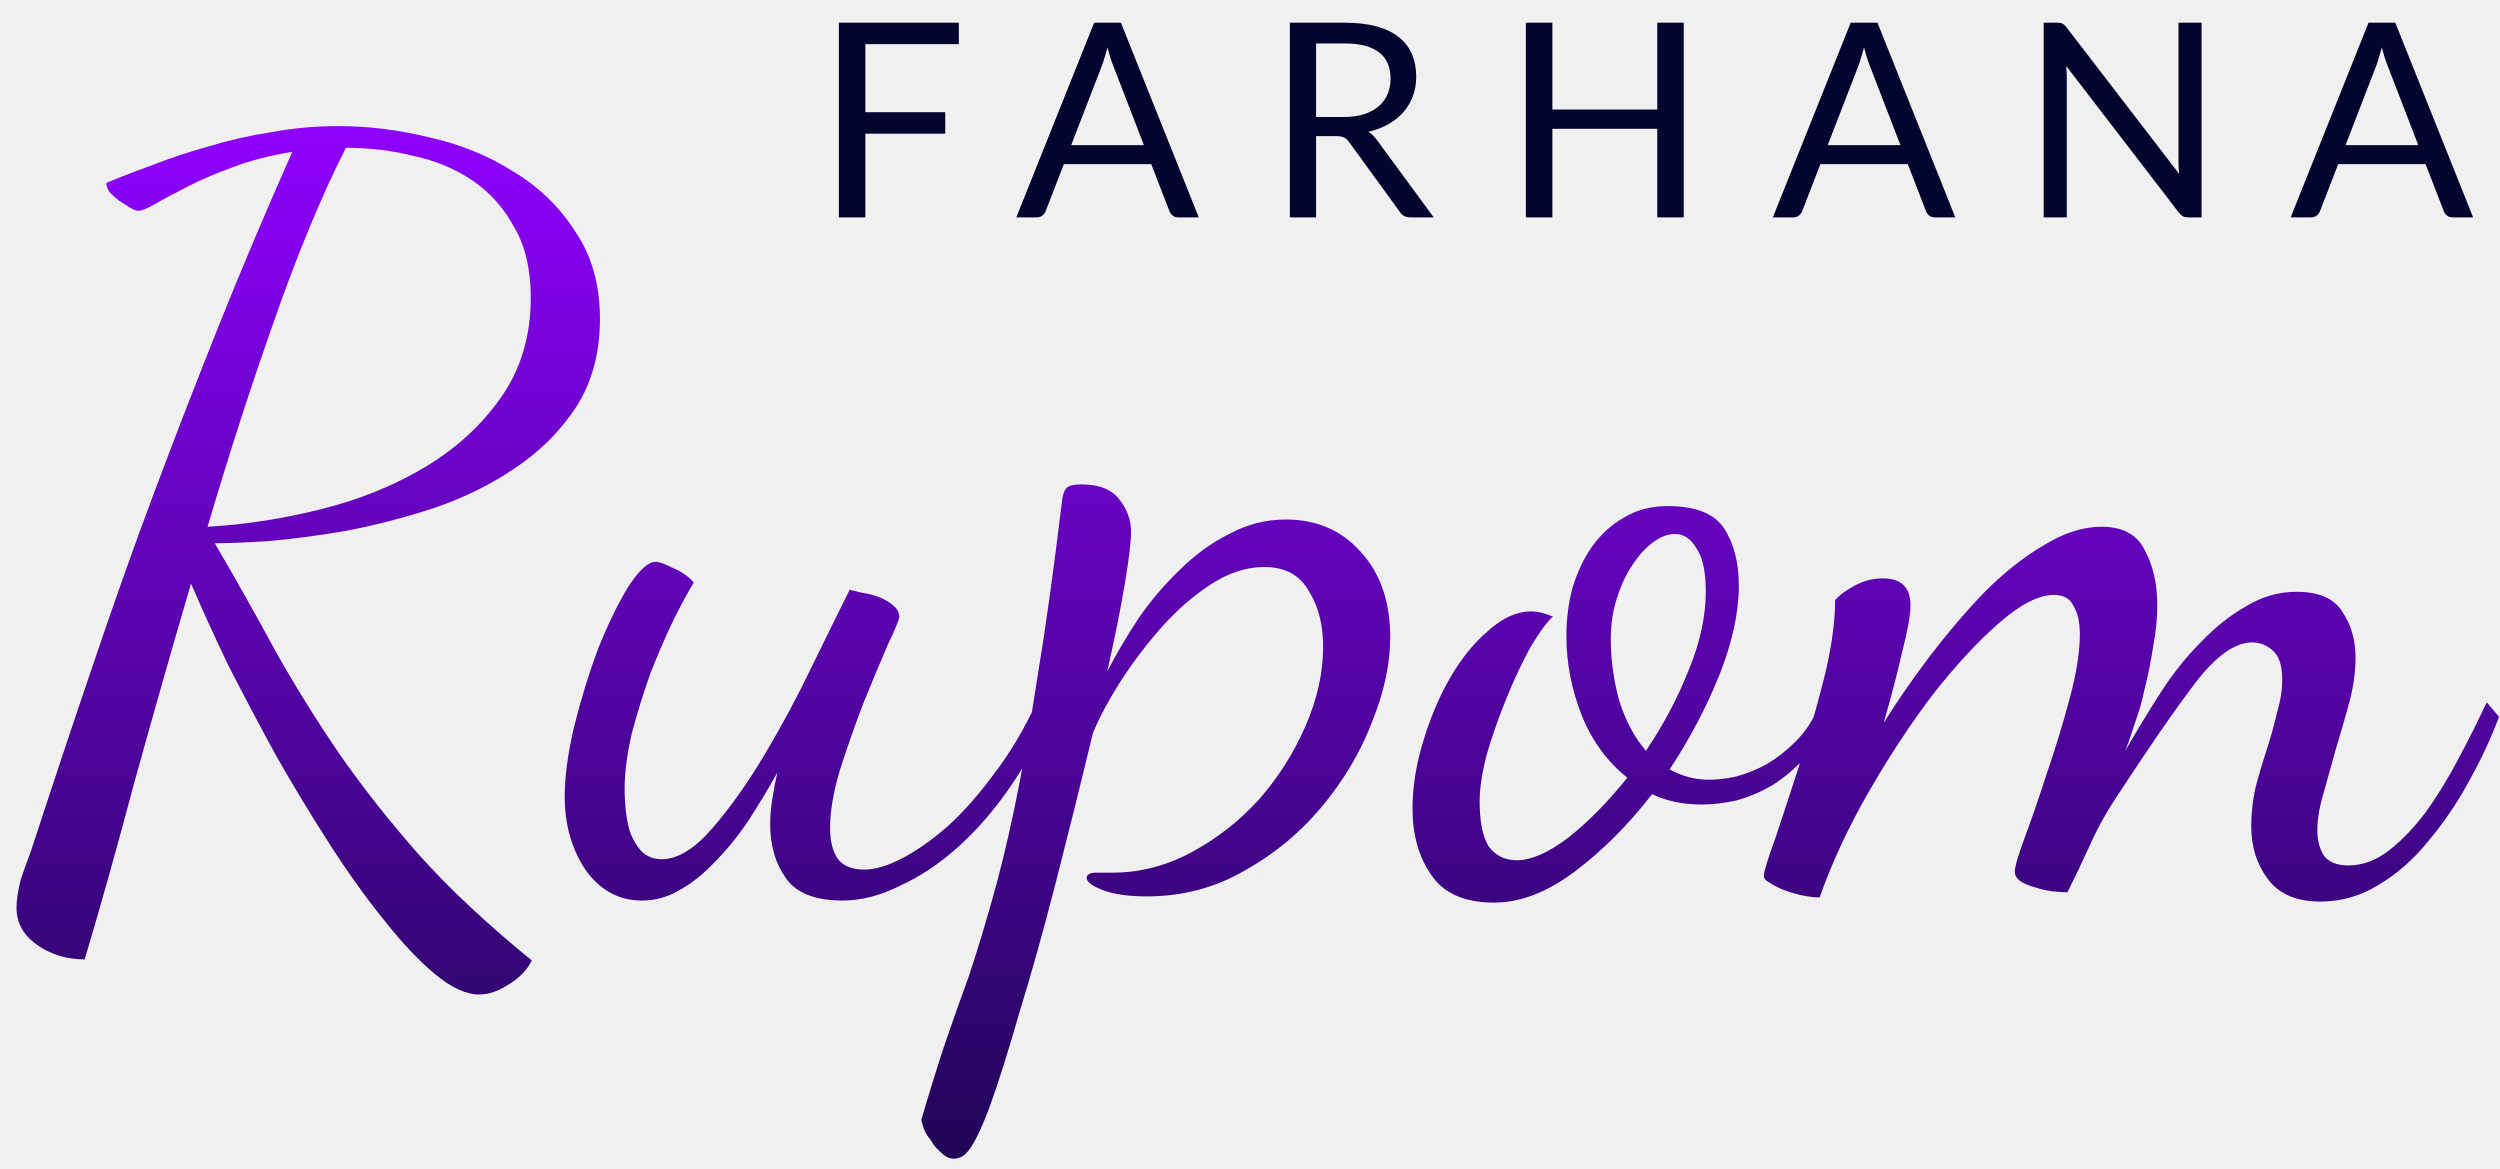
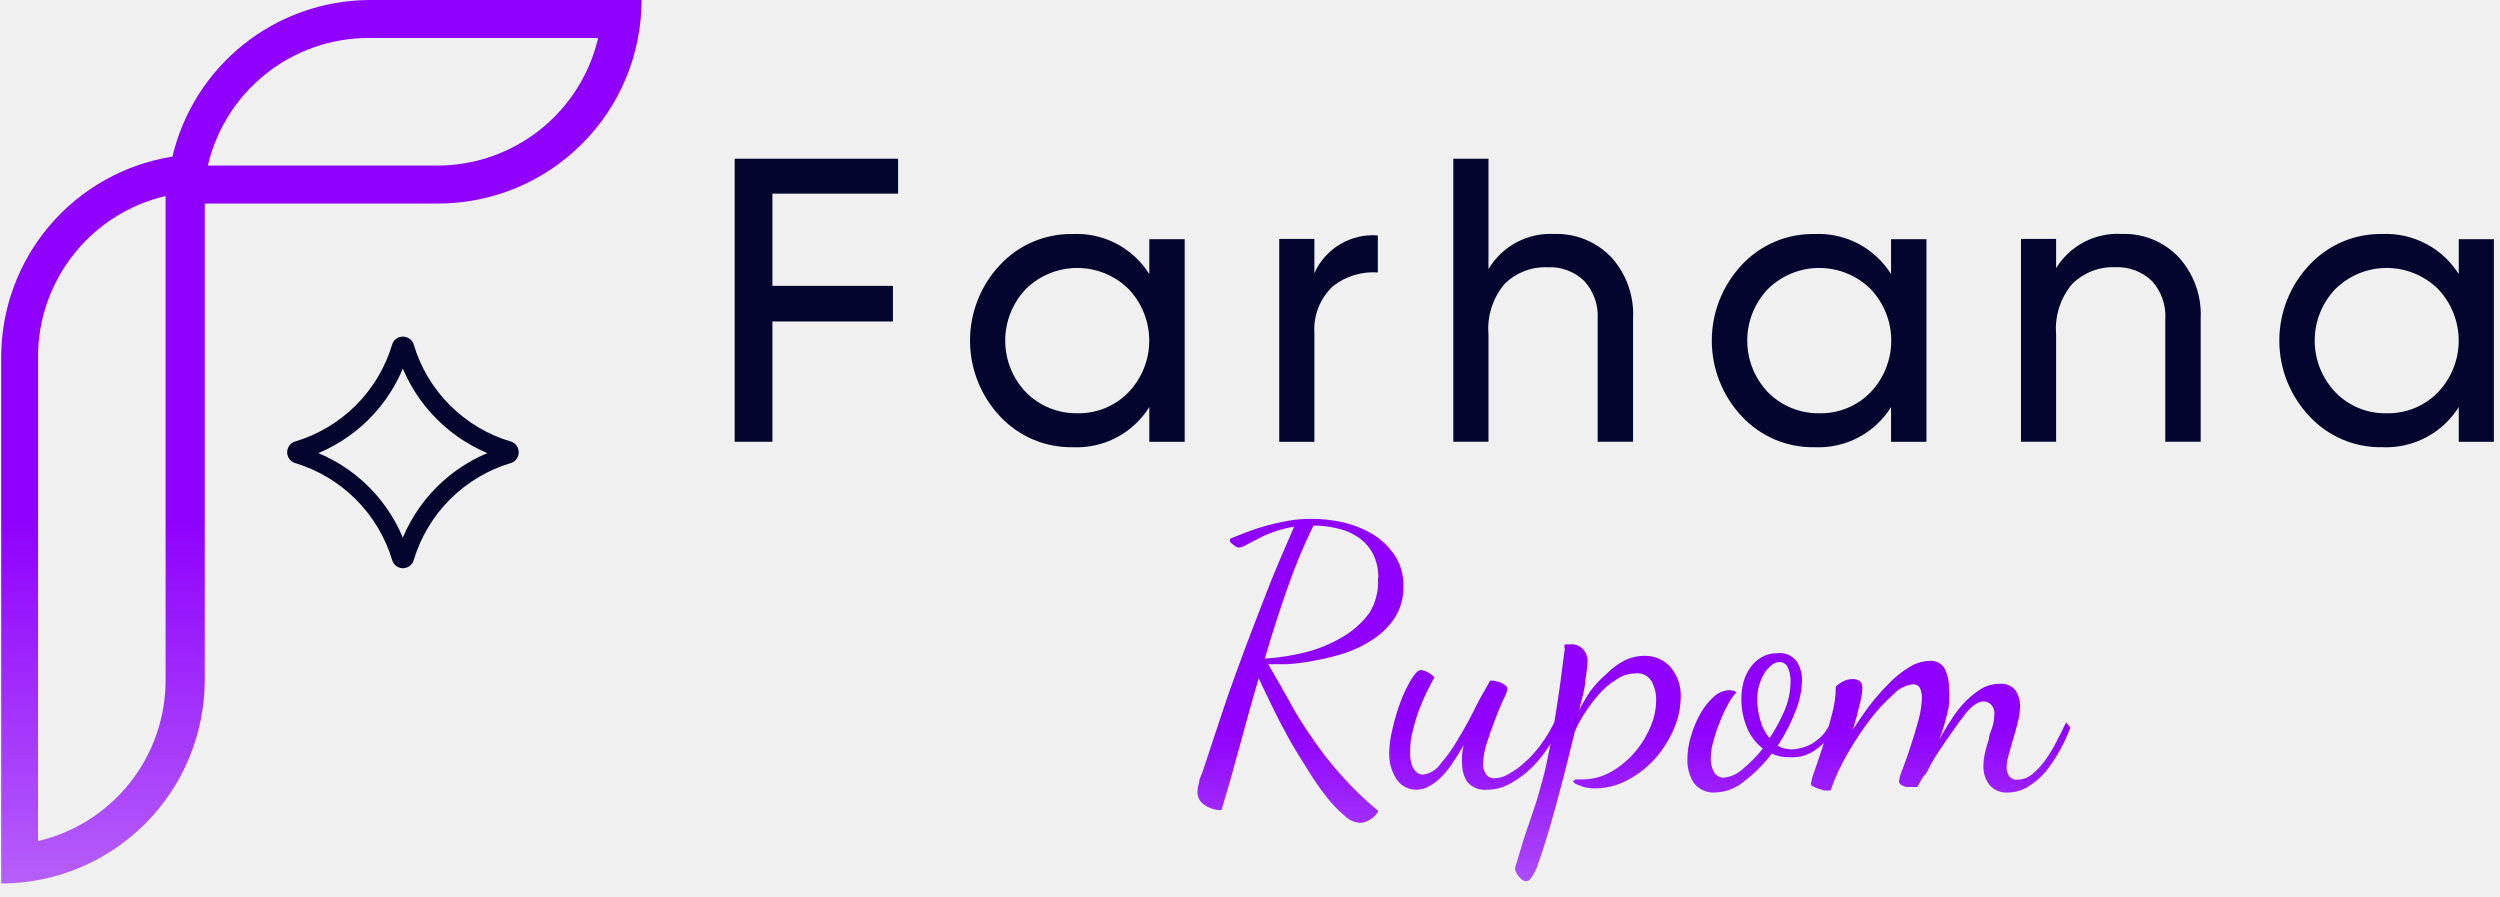
- <svg xmlns="http://www.w3.org/2000/svg" width="92" height="43" viewBox="0 0 92 43" fill="none">
-   <path d="M19.57 35.344C19.418 35.673 19.139 35.965 18.734 36.218C18.354 36.471 17.987 36.598 17.632 36.598C17.151 36.598 16.606 36.345 15.998 35.838C15.415 35.357 14.795 34.698 14.136 33.862C13.477 33.051 12.806 32.114 12.122 31.05C11.438 29.986 10.779 28.897 10.146 27.782C9.538 26.667 8.955 25.565 8.398 24.476C7.866 23.361 7.41 22.361 7.03 21.474C6.295 23.982 5.599 26.427 4.94 28.808C4.307 31.189 3.699 33.355 3.116 35.306C2.457 35.306 1.875 35.129 1.368 34.774C0.861 34.419 0.608 33.963 0.608 33.406C0.608 33.127 0.659 32.785 0.76 32.38C0.887 32 1.013 31.645 1.14 31.316C1.951 28.833 2.723 26.515 3.458 24.362C4.193 22.183 4.94 20.081 5.7 18.054C6.46 16.027 7.245 14.001 8.056 11.974C8.867 9.947 9.766 7.819 10.754 5.59C9.943 5.717 9.209 5.907 8.55 6.16C7.917 6.388 7.359 6.629 6.878 6.882C6.422 7.11 6.042 7.313 5.738 7.49C5.434 7.667 5.219 7.756 5.092 7.756C5.016 7.756 4.915 7.718 4.788 7.642C4.661 7.566 4.522 7.477 4.37 7.376C4.243 7.275 4.129 7.173 4.028 7.072C3.952 6.945 3.914 6.831 3.914 6.73C4.395 6.527 4.953 6.312 5.586 6.084C6.219 5.831 6.903 5.603 7.638 5.4C8.373 5.172 9.145 4.995 9.956 4.868C10.767 4.716 11.603 4.64 12.464 4.64C13.553 4.64 14.668 4.779 15.808 5.058C16.948 5.311 17.974 5.729 18.886 6.312C19.823 6.869 20.583 7.604 21.166 8.516C21.774 9.403 22.078 10.479 22.078 11.746C22.078 12.987 21.787 14.064 21.204 14.976C20.621 15.863 19.874 16.61 18.962 17.218C18.075 17.826 17.075 18.32 15.96 18.7C14.871 19.055 13.794 19.333 12.73 19.536C11.691 19.713 10.729 19.84 9.842 19.916C8.981 19.967 8.335 19.992 7.904 19.992C8.689 21.335 9.424 22.639 10.108 23.906C10.817 25.173 11.603 26.439 12.464 27.706C13.325 28.947 14.313 30.201 15.428 31.468C16.568 32.735 17.949 34.027 19.57 35.344ZM19.532 10.948C19.532 9.909 19.329 9.048 18.924 8.364C18.544 7.655 18.037 7.085 17.404 6.654C16.771 6.223 16.049 5.919 15.238 5.742C14.427 5.539 13.591 5.438 12.73 5.438C11.843 7.186 10.969 9.289 10.108 11.746C9.247 14.178 8.423 16.724 7.638 19.384C9.006 19.308 10.399 19.093 11.818 18.738C13.237 18.383 14.516 17.864 15.656 17.18C16.796 16.496 17.721 15.647 18.43 14.634C19.165 13.595 19.532 12.367 19.532 10.948ZM31.269 21.702C31.371 21.727 31.523 21.765 31.725 21.816C31.928 21.841 32.131 21.892 32.333 21.968C32.536 22.044 32.713 22.145 32.865 22.272C33.017 22.399 33.093 22.538 33.093 22.69C33.093 22.791 32.954 23.133 32.675 23.716C32.422 24.299 32.131 24.995 31.801 25.806C31.497 26.591 31.206 27.415 30.927 28.276C30.674 29.112 30.547 29.847 30.547 30.48C30.547 30.936 30.636 31.303 30.813 31.582C31.016 31.861 31.345 32 31.801 32C32.207 32 32.675 31.861 33.207 31.582C33.739 31.303 34.297 30.911 34.879 30.404C35.462 29.872 36.032 29.226 36.589 28.466C37.172 27.706 37.691 26.832 38.147 25.844L38.641 26.186C38.236 27.225 37.729 28.175 37.121 29.036C36.539 29.872 35.905 30.594 35.221 31.202C34.537 31.81 33.828 32.279 33.093 32.608C32.384 32.963 31.687 33.14 31.003 33.14C29.99 33.14 29.293 32.861 28.913 32.304C28.533 31.772 28.343 31.113 28.343 30.328C28.343 30.024 28.369 29.72 28.419 29.416C28.47 29.087 28.533 28.757 28.609 28.428C28.255 29.061 27.887 29.669 27.507 30.252C27.127 30.809 26.722 31.303 26.291 31.734C25.886 32.165 25.455 32.507 24.999 32.76C24.569 33.013 24.113 33.14 23.631 33.14C22.77 33.14 22.073 32.76 21.541 32C21.035 31.24 20.781 30.341 20.781 29.302C20.781 28.593 20.895 27.744 21.123 26.756C21.377 25.743 21.668 24.793 21.997 23.906C22.352 23.019 22.719 22.259 23.099 21.626C23.505 20.993 23.847 20.676 24.125 20.676C24.252 20.676 24.467 20.752 24.771 20.904C25.075 21.031 25.329 21.208 25.531 21.436C25.329 21.765 25.075 22.234 24.771 22.842C24.493 23.425 24.214 24.071 23.935 24.78C23.682 25.489 23.454 26.224 23.251 26.984C23.074 27.744 22.985 28.441 22.985 29.074C22.985 29.226 22.998 29.454 23.023 29.758C23.049 30.037 23.099 30.315 23.175 30.594C23.277 30.873 23.416 31.113 23.593 31.316C23.796 31.519 24.049 31.62 24.353 31.62C24.936 31.62 25.557 31.24 26.215 30.48C26.874 29.72 27.52 28.808 28.153 27.744C28.787 26.68 29.369 25.591 29.901 24.476C30.459 23.336 30.915 22.411 31.269 21.702ZM42.193 32.988C41.534 32.988 41.002 32.912 40.596 32.76C40.191 32.608 39.989 32.456 39.989 32.304C39.989 32.203 40.077 32.139 40.255 32.114C40.432 32.114 40.66 32.114 40.938 32.114C41.952 32.114 42.927 31.861 43.864 31.354C44.802 30.847 45.625 30.201 46.334 29.416C47.044 28.605 47.614 27.706 48.044 26.718C48.475 25.73 48.691 24.755 48.691 23.792C48.691 22.981 48.513 22.297 48.158 21.74C47.829 21.157 47.285 20.866 46.525 20.866C45.866 20.866 45.207 21.081 44.548 21.512C43.89 21.943 43.282 22.475 42.724 23.108C42.167 23.741 41.66 24.413 41.205 25.122C40.774 25.806 40.444 26.427 40.217 26.984C39.761 28.884 39.304 30.721 38.849 32.494C38.392 34.267 37.949 35.851 37.519 37.244C37.113 38.663 36.746 39.828 36.416 40.74C36.062 41.677 35.77 42.247 35.542 42.45C35.416 42.577 35.264 42.64 35.087 42.64C34.934 42.64 34.782 42.564 34.63 42.412C34.478 42.285 34.352 42.133 34.251 41.956C34.124 41.804 34.035 41.652 33.984 41.5C33.934 41.348 33.908 41.247 33.908 41.196C34.212 40.157 34.504 39.22 34.782 38.384C35.061 37.573 35.352 36.75 35.657 35.914C35.935 35.078 36.214 34.166 36.492 33.178C36.771 32.215 37.05 31.075 37.328 29.758C37.607 28.415 37.886 26.832 38.164 25.008C38.468 23.184 38.773 21.005 39.077 18.472C39.102 18.244 39.153 18.079 39.228 17.978C39.304 17.877 39.495 17.826 39.798 17.826C40.457 17.826 40.926 18.016 41.205 18.396C41.483 18.751 41.623 19.143 41.623 19.574C41.623 19.929 41.547 20.562 41.395 21.474C41.242 22.386 41.027 23.463 40.748 24.704C41.078 24.071 41.458 23.425 41.889 22.766C42.344 22.107 42.851 21.512 43.408 20.98C43.966 20.423 44.574 19.979 45.233 19.65C45.891 19.295 46.588 19.118 47.322 19.118C48.462 19.118 49.387 19.523 50.096 20.334C50.806 21.119 51.16 22.158 51.16 23.45C51.16 24.438 50.932 25.489 50.477 26.604C50.046 27.719 49.425 28.757 48.614 29.72C47.829 30.657 46.892 31.43 45.803 32.038C44.713 32.671 43.51 32.988 42.193 32.988ZM62.621 29.606C61.937 29.606 61.329 29.479 60.797 29.226C59.911 30.366 58.961 31.316 57.947 32.076C56.934 32.836 55.946 33.216 54.983 33.216C53.894 33.216 53.121 32.874 52.665 32.19C52.209 31.531 51.981 30.721 51.981 29.758C51.981 28.973 52.108 28.162 52.361 27.326C52.615 26.465 52.944 25.679 53.349 24.97C53.755 24.261 54.223 23.678 54.755 23.222C55.287 22.741 55.819 22.5 56.351 22.5C56.579 22.5 56.845 22.563 57.149 22.69C56.921 22.893 56.643 23.273 56.313 23.83C56.009 24.387 55.718 25.008 55.439 25.692C55.161 26.376 54.92 27.06 54.717 27.744C54.54 28.428 54.451 29.011 54.451 29.492C54.451 30.252 54.565 30.809 54.793 31.164C55.047 31.493 55.389 31.658 55.819 31.658C56.351 31.658 56.985 31.379 57.719 30.822C58.454 30.239 59.176 29.505 59.885 28.618C59.151 28.035 58.593 27.275 58.213 26.338C57.833 25.375 57.643 24.4 57.643 23.412C57.643 22.779 57.719 22.183 57.871 21.626C58.049 21.043 58.289 20.537 58.593 20.106C58.923 19.65 59.315 19.295 59.771 19.042C60.227 18.763 60.759 18.624 61.367 18.624C62.406 18.624 63.103 18.903 63.457 19.46C63.812 20.017 63.989 20.714 63.989 21.55C63.989 22.538 63.749 23.64 63.267 24.856C62.786 26.047 62.178 27.199 61.443 28.314C61.899 28.567 62.381 28.694 62.887 28.694C63.191 28.694 63.521 28.656 63.875 28.58C64.255 28.479 64.635 28.327 65.015 28.124C65.395 27.896 65.75 27.617 66.079 27.288C66.434 26.933 66.725 26.49 66.953 25.958L67.409 26.338C67.156 26.946 66.839 27.453 66.459 27.858C66.079 28.263 65.674 28.605 65.243 28.884C64.813 29.137 64.369 29.327 63.913 29.454C63.457 29.555 63.027 29.606 62.621 29.606ZM59.277 23.526C59.277 24.261 59.379 25.008 59.581 25.768C59.809 26.503 60.139 27.123 60.569 27.63C61.203 26.693 61.722 25.717 62.127 24.704C62.558 23.665 62.773 22.69 62.773 21.778C62.773 21.043 62.659 20.511 62.431 20.182C62.229 19.827 61.963 19.65 61.633 19.65C61.38 19.65 61.114 19.751 60.835 19.954C60.557 20.157 60.303 20.435 60.075 20.79C59.847 21.119 59.657 21.525 59.505 22.006C59.353 22.462 59.277 22.969 59.277 23.526ZM76.082 32.836C75.93 32.836 75.74 32.823 75.512 32.798C75.31 32.773 75.094 32.722 74.866 32.646C74.664 32.595 74.486 32.519 74.334 32.418C74.208 32.317 74.144 32.203 74.144 32.076C74.144 31.899 74.271 31.468 74.524 30.784C74.778 30.1 75.044 29.327 75.322 28.466C75.626 27.579 75.905 26.667 76.158 25.73C76.412 24.793 76.538 23.995 76.538 23.336C76.538 22.905 76.462 22.563 76.31 22.31C76.184 22.031 75.943 21.892 75.588 21.892C75.031 21.892 74.36 22.234 73.574 22.918C72.789 23.602 71.978 24.476 71.142 25.54C70.332 26.604 69.546 27.795 68.786 29.112C68.026 30.429 67.418 31.734 66.962 33.026C66.785 33.026 66.57 33.001 66.316 32.95C66.088 32.899 65.873 32.836 65.67 32.76C65.468 32.684 65.29 32.595 65.138 32.494C64.986 32.418 64.91 32.329 64.91 32.228C64.91 32.076 65.05 31.62 65.328 30.86C65.582 30.1 65.873 29.213 66.202 28.2C66.532 27.161 66.836 26.097 67.114 25.008C67.393 23.893 67.532 22.918 67.532 22.082C67.684 21.905 67.925 21.727 68.254 21.55C68.584 21.373 68.926 21.284 69.28 21.284C69.964 21.284 70.306 21.613 70.306 22.272C70.306 22.627 70.205 23.197 70.002 23.982C69.825 24.767 69.597 25.641 69.318 26.604C69.825 25.793 70.395 24.97 71.028 24.134C71.687 23.273 72.358 22.487 73.042 21.778C73.752 21.069 74.474 20.499 75.208 20.068C75.943 19.612 76.652 19.384 77.336 19.384C78.122 19.384 78.654 19.675 78.932 20.258C79.236 20.815 79.388 21.487 79.388 22.272C79.388 22.753 79.338 23.26 79.236 23.792C79.16 24.299 79.059 24.805 78.932 25.312C78.831 25.793 78.704 26.237 78.552 26.642C78.426 27.047 78.312 27.377 78.21 27.63C78.616 26.921 79.046 26.211 79.502 25.502C79.958 24.793 80.452 24.172 80.984 23.64C81.516 23.083 82.074 22.639 82.656 22.31C83.239 21.955 83.86 21.778 84.518 21.778C85.329 21.778 85.886 22.019 86.19 22.5C86.52 22.981 86.684 23.551 86.684 24.21C86.684 24.717 86.608 25.261 86.456 25.844C86.304 26.401 86.14 26.971 85.962 27.554C85.81 28.111 85.658 28.656 85.506 29.188C85.354 29.695 85.278 30.151 85.278 30.556C85.278 30.911 85.354 31.215 85.506 31.468C85.684 31.721 85.988 31.848 86.418 31.848C86.95 31.848 87.457 31.658 87.938 31.278C88.42 30.898 88.876 30.417 89.306 29.834C89.737 29.226 90.13 28.58 90.484 27.896C90.864 27.187 91.206 26.503 91.51 25.844L91.966 26.376C91.662 27.187 91.282 27.997 90.826 28.808C90.396 29.593 89.902 30.315 89.344 30.974C88.812 31.633 88.204 32.165 87.52 32.57C86.862 32.975 86.152 33.178 85.392 33.178C84.506 33.178 83.86 32.899 83.454 32.342C83.049 31.81 82.846 31.164 82.846 30.404C82.846 29.948 82.897 29.479 82.998 28.998C83.125 28.517 83.264 28.048 83.416 27.592C83.568 27.111 83.695 26.655 83.796 26.224C83.923 25.793 83.986 25.388 83.986 25.008C83.986 24.501 83.872 24.147 83.644 23.944C83.416 23.741 83.163 23.64 82.884 23.64C82.251 23.64 81.554 24.134 80.794 25.122C80.06 26.085 79.097 27.478 77.906 29.302C77.501 29.91 77.159 30.531 76.88 31.164C76.602 31.772 76.336 32.329 76.082 32.836Z" fill="url(#paint0_linear_1762_112967)" />
-   <path d="M35.285 0.835V1.625H31.845V4.13H34.785V4.92H31.845V8H30.87V0.835H35.285ZM44.115 8H43.365C43.278 8 43.208 7.978 43.155 7.935C43.102 7.892 43.062 7.837 43.035 7.77L42.365 6.04H39.15L38.48 7.77C38.457 7.83 38.417 7.883 38.36 7.93C38.303 7.977 38.233 8 38.15 8H37.4L40.265 0.835H41.25L44.115 8ZM39.42 5.34H42.095L40.97 2.425C40.897 2.245 40.825 2.02 40.755 1.75C40.718 1.887 40.682 2.013 40.645 2.13C40.612 2.243 40.578 2.343 40.545 2.43L39.42 5.34ZM48.432 5.01V8H47.467V0.835H49.492C49.945 0.835 50.337 0.882 50.667 0.975C50.997 1.065 51.269 1.197 51.482 1.37C51.699 1.543 51.858 1.753 51.962 2C52.065 2.243 52.117 2.517 52.117 2.82C52.117 3.073 52.077 3.31 51.997 3.53C51.917 3.75 51.8 3.948 51.647 4.125C51.497 4.298 51.312 4.447 51.092 4.57C50.875 4.693 50.629 4.787 50.352 4.85C50.472 4.92 50.578 5.022 50.672 5.155L52.762 8H51.902C51.725 8 51.595 7.932 51.512 7.795L49.652 5.235C49.595 5.155 49.533 5.098 49.467 5.065C49.4 5.028 49.3 5.01 49.167 5.01H48.432ZM48.432 4.305H49.447C49.73 4.305 49.978 4.272 50.192 4.205C50.408 4.135 50.589 4.038 50.732 3.915C50.879 3.788 50.989 3.638 51.062 3.465C51.135 3.292 51.172 3.1 51.172 2.89C51.172 2.463 51.03 2.142 50.747 1.925C50.467 1.708 50.048 1.6 49.492 1.6H48.432V4.305ZM61.962 8H60.987V4.74H57.127V8H56.152V0.835H57.127V4.03H60.987V0.835H61.962V8ZM71.956 8H71.206C71.119 8 71.049 7.978 70.996 7.935C70.943 7.892 70.903 7.837 70.876 7.77L70.206 6.04H66.991L66.321 7.77C66.298 7.83 66.258 7.883 66.201 7.93C66.144 7.977 66.074 8 65.991 8H65.241L68.106 0.835H69.091L71.956 8ZM67.261 5.34H69.936L68.811 2.425C68.738 2.245 68.666 2.02 68.596 1.75C68.559 1.887 68.523 2.013 68.486 2.13C68.453 2.243 68.419 2.343 68.386 2.43L67.261 5.34ZM75.708 0.835C75.795 0.835 75.858 0.847 75.898 0.87C75.941 0.89 75.99 0.933 76.043 1L80.193 6.4C80.183 6.313 80.176 6.23 80.173 6.15C80.17 6.067 80.168 5.987 80.168 5.91V0.835H81.018V8H80.528C80.451 8 80.386 7.987 80.333 7.96C80.283 7.933 80.233 7.888 80.183 7.825L76.038 2.43C76.045 2.513 76.05 2.595 76.053 2.675C76.056 2.755 76.058 2.828 76.058 2.895V8H75.208V0.835H75.708ZM91.011 8H90.261C90.175 8 90.105 7.978 90.052 7.935C89.998 7.892 89.958 7.837 89.931 7.77L89.261 6.04H86.046L85.376 7.77C85.353 7.83 85.313 7.883 85.257 7.93C85.2 7.977 85.13 8 85.046 8H84.296L87.162 0.835H88.147L91.011 8ZM86.317 5.34H88.992L87.867 2.425C87.793 2.245 87.722 2.02 87.651 1.75C87.615 1.887 87.578 2.013 87.541 2.13C87.508 2.243 87.475 2.343 87.442 2.43L86.317 5.34Z" fill="#04052E" />
+ <svg xmlns="http://www.w3.org/2000/svg" width="106" height="38" viewBox="0 0 106 38" fill="none">
+   <g clip-path="url(#clip0_1991_113164)">
+     <path fill-rule="evenodd" clip-rule="evenodd" d="M58.439 34.384C58.365 34.532 58.25 34.656 58.107 34.739C57.974 34.831 57.818 34.884 57.657 34.893C57.41 34.868 57.18 34.76 57.005 34.585C56.726 34.346 56.472 34.081 56.246 33.791C55.95 33.413 55.677 33.017 55.429 32.606C55.156 32.18 54.883 31.741 54.635 31.291C54.386 30.84 54.149 30.39 53.935 29.94C53.847 29.753 53.761 29.577 53.679 29.409L53.679 29.409L53.679 29.409L53.679 29.409L53.679 29.409C53.563 29.173 53.457 28.956 53.367 28.755C53.07 29.774 52.798 30.758 52.537 31.729C52.276 32.701 52.028 33.566 51.791 34.348C51.537 34.355 51.288 34.28 51.08 34.135C50.986 34.078 50.908 33.998 50.854 33.903C50.8 33.807 50.772 33.699 50.772 33.59C50.776 33.449 50.8 33.309 50.843 33.175C50.843 33.064 50.892 32.953 50.937 32.851L50.937 32.851C50.955 32.812 50.971 32.773 50.985 32.737C51.121 32.329 51.253 31.929 51.381 31.539L51.381 31.539L51.381 31.539C51.567 30.977 51.746 30.434 51.921 29.916C52.217 29.039 52.525 28.198 52.833 27.38C53.142 26.563 53.462 25.733 53.782 24.915C54.074 24.167 54.416 23.38 54.772 22.561L54.872 22.332C54.573 22.378 54.279 22.453 53.995 22.557C53.762 22.638 53.536 22.737 53.319 22.853L52.845 23.102C52.767 23.156 52.678 23.193 52.585 23.209C52.546 23.222 52.505 23.222 52.466 23.209C52.406 23.182 52.35 23.146 52.3 23.102C52.245 23.068 52.197 23.024 52.158 22.972C52.145 22.929 52.145 22.884 52.158 22.842L52.833 22.569C53.094 22.474 53.367 22.379 53.663 22.297C53.959 22.213 54.267 22.142 54.599 22.083C54.936 22.025 55.277 21.997 55.618 22C56.073 22 56.526 22.051 56.969 22.154C57.412 22.258 57.836 22.43 58.225 22.664C58.588 22.894 58.898 23.196 59.138 23.553C59.391 23.943 59.52 24.402 59.505 24.868C59.516 25.328 59.392 25.781 59.15 26.172C58.915 26.534 58.609 26.845 58.249 27.084C57.882 27.333 57.484 27.532 57.064 27.677C56.634 27.818 56.194 27.928 55.749 28.008C55.358 28.086 54.962 28.137 54.564 28.162H53.77C54.09 28.707 54.386 29.229 54.67 29.738C54.955 30.267 55.272 30.777 55.618 31.267C55.977 31.804 56.373 32.315 56.803 32.796C57.302 33.371 57.849 33.902 58.439 34.384ZM58.439 24.512C58.45 24.146 58.368 23.784 58.202 23.458C58.051 23.181 57.836 22.945 57.574 22.77C57.307 22.594 57.01 22.469 56.697 22.403C56.367 22.322 56.029 22.282 55.689 22.285C55.283 23.112 54.927 23.963 54.623 24.832C54.275 25.812 53.943 26.843 53.627 27.925C54.199 27.889 54.766 27.802 55.322 27.665C55.867 27.531 56.39 27.319 56.874 27.037C57.338 26.776 57.742 26.42 58.059 25.994C58.334 25.551 58.462 25.032 58.427 24.512H58.439ZM63.178 28.861H63.356L63.605 28.933C63.681 28.962 63.753 29.002 63.818 29.051C63.847 29.071 63.87 29.098 63.887 29.129C63.903 29.16 63.912 29.194 63.913 29.229C63.877 29.374 63.822 29.514 63.747 29.644C63.641 29.881 63.522 30.153 63.404 30.473L63.363 30.584C63.256 30.872 63.143 31.176 63.048 31.48C62.949 31.771 62.893 32.074 62.882 32.381C62.873 32.536 62.914 32.69 63.001 32.819C63.044 32.882 63.102 32.932 63.172 32.963C63.24 32.994 63.317 33.006 63.392 32.997C63.593 32.987 63.789 32.926 63.961 32.819C64.206 32.688 64.433 32.525 64.636 32.334C64.898 32.105 65.133 31.846 65.335 31.563C65.553 31.271 65.742 30.959 65.901 30.63C65.925 30.484 65.95 30.334 65.975 30.181L65.977 30.168C66.096 29.445 66.214 28.544 66.344 27.525C66.326 27.459 66.326 27.389 66.344 27.323H66.57C66.676 27.311 66.783 27.324 66.883 27.364C66.982 27.403 67.07 27.467 67.138 27.549C67.252 27.681 67.315 27.849 67.316 28.023C67.301 28.281 67.27 28.538 67.221 28.793C67.221 29.041 67.151 29.322 67.072 29.636L67.072 29.636L67.072 29.636C67.035 29.786 66.995 29.943 66.961 30.108C67.1 29.835 67.254 29.57 67.423 29.314C67.63 29.035 67.868 28.78 68.134 28.556C68.349 28.337 68.597 28.153 68.869 28.011C69.129 27.879 69.418 27.81 69.71 27.809C69.922 27.8 70.133 27.839 70.328 27.924C70.523 28.008 70.697 28.135 70.836 28.295C71.131 28.65 71.283 29.102 71.262 29.563C71.256 29.998 71.168 30.429 71.002 30.831C70.814 31.286 70.558 31.709 70.243 32.087C69.912 32.478 69.51 32.804 69.058 33.047C68.611 33.302 68.104 33.433 67.589 33.426C67.369 33.427 67.151 33.382 66.949 33.296C66.783 33.241 66.7 33.181 66.7 33.118L66.807 33.047H67.079C67.493 33.049 67.9 32.947 68.264 32.751C68.638 32.544 68.975 32.276 69.26 31.957C69.549 31.633 69.785 31.265 69.959 30.867C70.13 30.495 70.219 30.091 70.219 29.682C70.228 29.391 70.154 29.103 70.006 28.852C69.933 28.742 69.828 28.655 69.706 28.602C69.584 28.55 69.45 28.534 69.319 28.556C69.034 28.558 68.756 28.649 68.525 28.817C68.244 28.989 67.992 29.206 67.778 29.456C67.556 29.709 67.354 29.979 67.174 30.262C67.015 30.501 66.88 30.755 66.771 31.021C66.728 31.196 66.685 31.37 66.643 31.543C66.5 32.129 66.361 32.7 66.214 33.249C66.025 33.96 65.847 34.611 65.681 35.18C65.515 35.749 65.361 36.223 65.219 36.602C65.152 36.849 65.035 37.079 64.875 37.278C64.854 37.305 64.827 37.326 64.796 37.341C64.765 37.355 64.731 37.362 64.697 37.361C64.626 37.356 64.559 37.326 64.508 37.278C64.446 37.22 64.391 37.157 64.342 37.088C64.303 37.029 64.271 36.965 64.247 36.898C64.24 36.855 64.24 36.811 64.247 36.768L64.603 35.583C64.674 35.384 64.741 35.184 64.808 34.983L64.808 34.983L64.808 34.983L64.808 34.982C64.853 34.848 64.899 34.713 64.946 34.576C65.065 34.232 65.183 33.877 65.29 33.474C65.428 33.014 65.543 32.547 65.633 32.075C65.672 31.903 65.709 31.717 65.746 31.521C65.684 31.625 65.618 31.726 65.549 31.824C65.329 32.147 65.07 32.442 64.778 32.701C64.52 32.93 64.233 33.125 63.925 33.282C63.66 33.413 63.368 33.482 63.072 33.483C62.914 33.503 62.755 33.484 62.606 33.428C62.457 33.372 62.325 33.281 62.219 33.163C62.063 32.924 61.984 32.643 61.993 32.357C61.982 32.231 61.982 32.104 61.993 31.978C62.006 31.846 62.029 31.715 62.065 31.587C61.922 31.836 61.768 32.085 61.614 32.31C61.478 32.527 61.319 32.73 61.14 32.914C60.986 33.081 60.806 33.221 60.607 33.329C60.44 33.432 60.246 33.485 60.05 33.483C59.883 33.485 59.719 33.444 59.572 33.365C59.425 33.287 59.3 33.172 59.209 33.033C58.999 32.704 58.892 32.321 58.901 31.931C58.909 31.583 58.957 31.237 59.043 30.9C59.133 30.497 59.252 30.101 59.398 29.715C59.52 29.393 59.67 29.084 59.849 28.79C60.003 28.542 60.133 28.411 60.252 28.411C60.343 28.421 60.432 28.449 60.512 28.494C60.629 28.548 60.733 28.625 60.82 28.719C60.737 28.85 60.643 29.039 60.524 29.276L60.524 29.276L60.524 29.276C60.406 29.513 60.287 29.786 60.18 30.07C60.07 30.36 59.979 30.657 59.908 30.959C59.831 31.237 59.791 31.524 59.789 31.812C59.785 31.899 59.785 31.986 59.789 32.073C59.801 32.194 59.825 32.312 59.86 32.428C59.897 32.533 59.953 32.63 60.026 32.713C60.066 32.755 60.114 32.788 60.167 32.81C60.22 32.833 60.277 32.844 60.334 32.843C60.485 32.824 60.629 32.773 60.758 32.694C60.887 32.614 60.997 32.507 61.081 32.381C61.38 32.038 61.642 31.665 61.863 31.267C62.124 30.84 62.361 30.402 62.586 29.94C62.716 29.673 62.846 29.449 62.961 29.253L62.961 29.253C63.044 29.11 63.118 28.982 63.178 28.861ZM75.858 32.107C75.605 32.114 75.353 32.061 75.124 31.953C74.784 32.4 74.385 32.798 73.939 33.138C73.605 33.419 73.189 33.581 72.754 33.6C72.576 33.618 72.397 33.59 72.234 33.52C72.07 33.449 71.927 33.338 71.817 33.197C71.631 32.9 71.536 32.553 71.545 32.202C71.546 31.864 71.597 31.529 71.699 31.207C71.793 30.881 71.924 30.567 72.09 30.27C72.238 29.999 72.43 29.755 72.659 29.548C72.835 29.378 73.066 29.277 73.311 29.263C73.422 29.265 73.532 29.294 73.63 29.346C73.498 29.483 73.386 29.639 73.299 29.808C73.162 30.048 73.043 30.297 72.943 30.555C72.829 30.824 72.734 31.102 72.659 31.384C72.586 31.615 72.546 31.854 72.54 32.095C72.522 32.326 72.571 32.556 72.682 32.759C72.728 32.827 72.79 32.881 72.862 32.919C72.935 32.956 73.016 32.974 73.097 32.972C73.383 32.941 73.653 32.82 73.868 32.629C74.189 32.362 74.483 32.065 74.744 31.74C74.436 31.5 74.198 31.18 74.057 30.816C73.907 30.439 73.831 30.036 73.832 29.631C73.833 29.387 73.865 29.144 73.927 28.908C73.989 28.687 74.089 28.478 74.223 28.291C74.348 28.116 74.51 27.971 74.697 27.865C74.89 27.75 75.112 27.692 75.337 27.699C75.495 27.675 75.657 27.695 75.805 27.755C75.953 27.816 76.082 27.915 76.178 28.043C76.339 28.293 76.417 28.587 76.403 28.884C76.387 29.341 76.287 29.791 76.107 30.211C75.912 30.706 75.666 31.178 75.373 31.621C75.55 31.719 75.75 31.772 75.953 31.775C76.089 31.771 76.225 31.752 76.356 31.716C76.517 31.678 76.673 31.618 76.818 31.538C76.977 31.442 77.124 31.326 77.257 31.195C77.369 31.07 77.465 30.933 77.542 30.784C77.586 30.625 77.629 30.462 77.673 30.297C77.781 29.911 77.837 29.512 77.839 29.111C77.925 29.024 78.025 28.952 78.135 28.898C78.262 28.828 78.405 28.792 78.55 28.791C78.823 28.791 78.965 28.922 78.965 29.183C78.953 29.419 78.913 29.654 78.846 29.882C78.775 30.202 78.68 30.545 78.562 30.936C78.583 30.905 78.604 30.873 78.626 30.84C78.82 30.548 79.026 30.239 79.261 29.929C79.512 29.599 79.785 29.286 80.079 28.993C80.334 28.722 80.625 28.487 80.944 28.294C81.202 28.127 81.501 28.032 81.809 28.021C81.939 28.008 82.071 28.033 82.187 28.094C82.303 28.155 82.398 28.25 82.461 28.365C82.583 28.62 82.644 28.9 82.638 29.183C82.655 29.388 82.655 29.594 82.638 29.799C82.638 29.953 82.597 30.115 82.556 30.273C82.543 30.321 82.531 30.368 82.52 30.415C82.472 30.616 82.425 30.794 82.366 30.96L82.224 31.351C82.389 31.067 82.555 30.782 82.745 30.498C82.914 30.224 83.112 29.97 83.338 29.74C83.543 29.53 83.774 29.347 84.025 29.194C84.252 29.063 84.509 28.994 84.771 28.993C84.901 28.979 85.031 28.997 85.152 29.047C85.272 29.096 85.377 29.176 85.459 29.277C85.593 29.485 85.66 29.729 85.648 29.977C85.643 30.197 85.612 30.416 85.553 30.628C85.543 30.667 85.533 30.706 85.523 30.745C85.474 30.934 85.423 31.129 85.364 31.316C85.308 31.492 85.26 31.669 85.213 31.84C85.2 31.887 85.187 31.933 85.174 31.979C85.118 32.16 85.086 32.347 85.079 32.536C85.075 32.667 85.112 32.796 85.186 32.904C85.225 32.96 85.279 33.004 85.342 33.031C85.405 33.059 85.474 33.068 85.542 33.058C85.767 33.054 85.984 32.975 86.158 32.833C86.367 32.658 86.554 32.459 86.715 32.24C86.892 31.991 87.05 31.73 87.189 31.458C87.343 31.174 87.473 30.901 87.603 30.629L87.604 30.628L87.781 30.854C87.656 31.188 87.505 31.513 87.331 31.825C87.157 32.136 86.959 32.434 86.739 32.714C86.525 32.965 86.273 33.181 85.992 33.354C85.733 33.517 85.433 33.603 85.127 33.603C84.98 33.613 84.832 33.588 84.696 33.531C84.56 33.473 84.44 33.384 84.345 33.271C84.177 33.041 84.089 32.762 84.096 32.477C84.098 32.285 84.121 32.094 84.167 31.908C84.211 31.712 84.267 31.518 84.333 31.328C84.333 31.204 84.378 31.085 84.423 30.968C84.447 30.906 84.471 30.844 84.487 30.782C84.533 30.625 84.557 30.461 84.558 30.297C84.568 30.219 84.56 30.141 84.535 30.067C84.511 29.993 84.47 29.926 84.416 29.87C84.376 29.828 84.328 29.796 84.275 29.773C84.222 29.751 84.165 29.739 84.108 29.74C83.859 29.74 83.575 29.941 83.278 30.332C82.982 30.723 82.579 31.292 82.093 32.027C81.942 32.268 81.803 32.517 81.678 32.773C81.533 32.919 81.433 33.111 81.338 33.292C81.325 33.317 81.312 33.341 81.299 33.366H81.074H80.813C80.738 33.344 80.667 33.312 80.6 33.271C80.576 33.256 80.556 33.235 80.541 33.21C80.527 33.185 80.519 33.157 80.517 33.129C80.544 32.949 80.596 32.773 80.671 32.607C80.778 32.335 80.885 32.015 81.003 31.659C81.121 31.304 81.228 30.948 81.335 30.569C81.424 30.252 81.475 29.926 81.489 29.597C81.492 29.451 81.463 29.305 81.406 29.171C81.375 29.118 81.329 29.076 81.274 29.049C81.22 29.021 81.159 29.01 81.098 29.017C80.788 29.052 80.501 29.2 80.292 29.431C79.93 29.749 79.6 30.102 79.308 30.486C78.956 30.946 78.635 31.429 78.349 31.932C78.05 32.435 77.804 32.967 77.614 33.52H77.353L77.092 33.437C77.017 33.415 76.946 33.383 76.879 33.342C76.808 33.342 76.784 33.271 76.784 33.224C76.816 33.037 76.868 32.854 76.938 32.678C76.955 32.63 76.973 32.58 76.99 32.528C77.086 32.253 77.196 31.938 77.306 31.588C77.315 31.558 77.324 31.528 77.334 31.498C77.202 31.629 77.057 31.745 76.901 31.846C76.737 31.95 76.557 32.026 76.368 32.072C76.2 32.104 76.029 32.116 75.858 32.107ZM74.507 29.642C74.504 29.948 74.548 30.251 74.638 30.543C74.707 30.823 74.841 31.082 75.029 31.301C75.277 30.926 75.491 30.529 75.669 30.116C75.827 29.741 75.912 29.339 75.918 28.931C75.931 28.703 75.886 28.474 75.787 28.268C75.754 28.208 75.706 28.158 75.648 28.123C75.59 28.088 75.523 28.068 75.455 28.066C75.339 28.072 75.228 28.113 75.135 28.185C75.015 28.278 74.911 28.39 74.827 28.517C74.729 28.671 74.653 28.838 74.602 29.014C74.538 29.201 74.506 29.397 74.507 29.595V29.642Z" fill="url(#paint0_linear_1991_113164)" />
+     <path d="M15.641 0C13.71 0.015 11.839 0.678 10.329 1.881C8.819 3.085 7.756 4.761 7.311 6.64C5.287 6.961 3.445 7.994 2.114 9.552C0.783 11.11 0.052 13.091 0.051 15.14V37.46C2.339 37.457 4.532 36.547 6.15 34.929C7.768 33.312 8.678 31.118 8.681 28.83V8.63H18.571C20.86 8.63 23.055 7.721 24.673 6.102C26.292 4.484 27.201 2.289 27.201 0H15.641ZM7.021 28.83C7.024 30.412 6.49 31.949 5.508 33.189C4.525 34.43 3.152 35.301 1.611 35.66V15.14C1.608 13.558 2.141 12.021 3.124 10.781C4.106 9.54 5.48 8.669 7.021 8.31V8.62V28.83ZM18.521 7.02H8.811C9.17 5.479 10.041 4.105 11.281 3.123C12.522 2.14 14.059 1.607 15.641 1.61H25.361C25.001 3.153 24.129 4.528 22.886 5.51C21.644 6.493 20.105 7.025 18.521 7.02Z" fill="url(#paint1_linear_1991_113164)" />
+     <path d="M17.08 15.212C17.406 16.135 17.935 16.973 18.627 17.665C19.319 18.357 20.157 18.886 21.08 19.212C20.156 19.536 19.317 20.064 18.625 20.756C17.932 21.449 17.404 22.288 17.08 23.212C16.757 22.287 16.23 21.447 15.537 20.755C14.845 20.062 14.005 19.535 13.08 19.212C14.004 18.888 14.843 18.36 15.536 17.668C16.228 16.975 16.756 16.136 17.08 15.212ZM17.08 14.422C17.016 14.421 16.953 14.44 16.899 14.476C16.846 14.511 16.804 14.562 16.78 14.622C16.483 15.629 15.939 16.546 15.197 17.288C14.454 18.031 13.537 18.575 12.53 18.872C12.47 18.897 12.418 18.939 12.382 18.993C12.346 19.048 12.326 19.112 12.326 19.177C12.326 19.242 12.346 19.306 12.382 19.36C12.418 19.415 12.47 19.457 12.53 19.482C13.536 19.781 14.452 20.326 15.194 21.068C15.936 21.811 16.481 22.726 16.78 23.732C16.803 23.793 16.843 23.846 16.897 23.884C16.951 23.922 17.015 23.942 17.08 23.942C17.147 23.942 17.212 23.923 17.268 23.885C17.323 23.848 17.366 23.794 17.39 23.732C17.688 22.725 18.232 21.809 18.975 21.066C19.717 20.324 20.633 19.779 21.64 19.482C21.701 19.457 21.752 19.415 21.788 19.36C21.825 19.306 21.844 19.242 21.844 19.177C21.844 19.112 21.825 19.048 21.788 18.993C21.752 18.939 21.701 18.897 21.64 18.872C20.632 18.577 19.715 18.033 18.972 17.29C18.229 16.548 17.685 15.63 17.39 14.622C17.363 14.562 17.32 14.512 17.265 14.476C17.21 14.441 17.146 14.422 17.08 14.422Z" fill="#04052E" stroke="#04052E" stroke-width="0.3" stroke-miterlimit="10" />
+     <path d="M38.08 8.21H32.75V12.12H37.86V13.63H32.75V18.73H31.15V6.73H38.08V8.21Z" fill="#04052E" />
+     <path d="M48.73 10.142H50.23V18.732H48.73V17.262C48.388 17.808 47.906 18.254 47.335 18.553C46.764 18.852 46.123 18.993 45.48 18.962C44.903 18.971 44.331 18.86 43.8 18.634C43.27 18.408 42.793 18.074 42.4 17.652C41.583 16.783 41.129 15.635 41.129 14.442C41.129 13.249 41.583 12.102 42.4 11.232C42.793 10.81 43.27 10.476 43.8 10.25C44.331 10.025 44.903 9.913 45.48 9.922C46.123 9.891 46.764 10.033 47.335 10.331C47.906 10.63 48.388 11.076 48.73 11.622V10.142ZM45.669 17.522C46.075 17.532 46.477 17.458 46.852 17.305C47.228 17.152 47.567 16.923 47.849 16.632C48.413 16.042 48.728 15.258 48.728 14.442C48.728 13.626 48.413 12.842 47.849 12.252C47.27 11.681 46.488 11.361 45.675 11.361C44.861 11.361 44.08 11.681 43.499 12.252C42.936 12.842 42.621 13.626 42.621 14.442C42.621 15.258 42.936 16.042 43.499 16.632C43.783 16.919 44.121 17.145 44.494 17.298C44.867 17.451 45.267 17.527 45.669 17.522Z" fill="#04052E" />
+     <path d="M55.73 11.581C55.959 11.069 56.341 10.641 56.822 10.355C57.303 10.069 57.862 9.938 58.42 9.981V11.551C57.737 11.502 57.06 11.709 56.52 12.131C56.249 12.385 56.037 12.696 55.9 13.042C55.764 13.388 55.706 13.759 55.73 14.131V18.731H54.24V10.131H55.73V11.581Z" fill="#04052E" />
+     <path d="M65.901 9.92C66.354 9.905 66.805 9.986 67.224 10.159C67.643 10.331 68.02 10.591 68.331 10.921C68.966 11.629 69.293 12.561 69.241 13.511V18.73H67.741V13.53C67.759 13.236 67.718 12.941 67.62 12.663C67.522 12.385 67.369 12.129 67.171 11.911C66.964 11.713 66.719 11.559 66.451 11.459C66.183 11.36 65.897 11.316 65.611 11.331C65.278 11.318 64.945 11.373 64.634 11.494C64.323 11.614 64.039 11.797 63.801 12.03C63.551 12.324 63.361 12.664 63.243 13.032C63.124 13.399 63.08 13.786 63.111 14.171V18.73H61.621V6.73H63.111V11.411C63.395 10.931 63.806 10.538 64.298 10.276C64.79 10.013 65.344 9.89 65.901 9.92Z" fill="#04052E" />
+     <path d="M80.181 10.142H81.681V18.732H80.181V17.262C79.839 17.808 79.357 18.254 78.786 18.553C78.215 18.852 77.575 18.993 76.931 18.962C76.354 18.972 75.782 18.86 75.251 18.635C74.721 18.409 74.243 18.074 73.851 17.652C73.034 16.783 72.58 15.635 72.58 14.442C72.58 13.249 73.034 12.102 73.851 11.232C74.243 10.81 74.721 10.475 75.251 10.249C75.782 10.024 76.354 9.912 76.931 9.922C77.575 9.891 78.215 10.033 78.786 10.331C79.357 10.63 79.839 11.076 80.181 11.622V10.142ZM77.121 17.522C77.528 17.533 77.932 17.46 78.309 17.307C78.686 17.154 79.027 16.924 79.311 16.632C79.874 16.042 80.189 15.258 80.189 14.442C80.189 13.626 79.874 12.842 79.311 12.252C78.731 11.681 77.95 11.361 77.136 11.361C76.322 11.361 75.541 11.681 74.961 12.252C74.397 12.842 74.083 13.626 74.083 14.442C74.083 15.258 74.397 16.042 74.961 16.632C75.243 16.917 75.579 17.143 75.951 17.296C76.322 17.449 76.719 17.526 77.121 17.522Z" fill="#04052E" />
+     <path d="M89.969 9.92C90.421 9.904 90.87 9.985 91.288 10.158C91.705 10.33 92.081 10.59 92.389 10.92C93.027 11.628 93.357 12.559 93.309 13.51V18.73H91.809V13.53C91.827 13.236 91.786 12.941 91.688 12.662C91.59 12.384 91.438 12.128 91.239 11.91C91.032 11.713 90.787 11.559 90.519 11.46C90.251 11.36 89.965 11.316 89.679 11.33C89.346 11.317 89.013 11.373 88.702 11.493C88.391 11.614 88.108 11.796 87.869 12.03C87.619 12.324 87.429 12.664 87.311 13.031C87.193 13.398 87.148 13.785 87.179 14.17V18.73H85.689V10.13H87.179V11.37C87.469 10.898 87.882 10.513 88.373 10.258C88.865 10.002 89.417 9.886 89.969 9.92Z" fill="#04052E" />
+     <path d="M104.251 10.142H105.751V18.732H104.251V17.262C103.908 17.808 103.426 18.252 102.855 18.551C102.284 18.85 101.644 18.991 101.001 18.962C100.424 18.972 99.852 18.86 99.321 18.635C98.791 18.409 98.314 18.074 97.921 17.652C97.1 16.785 96.643 15.636 96.643 14.442C96.643 13.248 97.1 12.099 97.921 11.232C98.314 10.81 98.791 10.475 99.321 10.249C99.852 10.023 100.424 9.912 101.001 9.922C101.644 9.892 102.284 10.034 102.855 10.333C103.426 10.631 103.908 11.076 104.251 11.622V10.142ZM101.191 17.522C101.596 17.532 101.999 17.458 102.374 17.305C102.749 17.151 103.088 16.922 103.371 16.632C103.934 16.042 104.249 15.258 104.249 14.442C104.249 13.626 103.934 12.842 103.371 12.252C102.791 11.681 102.01 11.361 101.196 11.361C100.382 11.361 99.601 11.681 99.021 12.252C98.457 12.842 98.143 13.626 98.143 14.442C98.143 15.258 98.457 16.042 99.021 16.632C99.302 16.922 99.639 17.15 100.013 17.303C100.386 17.457 100.787 17.531 101.191 17.522Z" fill="#04052E" />
+   </g>
  <defs>
-     <linearGradient id="paint0_linear_1762_112967" x1="45.5" y1="5" x2="45.5" y2="47.5" gradientUnits="userSpaceOnUse">
-       <stop stop-color="#8E01FC" />
-       <stop offset="1" stop-color="#120642" />
+     <linearGradient id="paint0_linear_1991_113164" x1="82.259" y1="41.306" x2="82.259" y2="30.806" gradientUnits="userSpaceOnUse">
+       <stop stop-color="#8F00FF" stop-opacity="0.5" />
+       <stop offset="1" stop-color="#8F00FF" />
    </linearGradient>
+     <linearGradient id="paint1_linear_1991_113164" x1="13.571" y1="41.56" x2="13.571" y2="21.92" gradientUnits="userSpaceOnUse">
+       <stop stop-color="#8F00FF" stop-opacity="0.5" />
+       <stop offset="1" stop-color="#8F00FF" />
+     </linearGradient>
+     <clipPath id="clip0_1991_113164">
+       <rect width="105.74" height="37.45" fill="white" />
+     </clipPath>
  </defs>
</svg>
